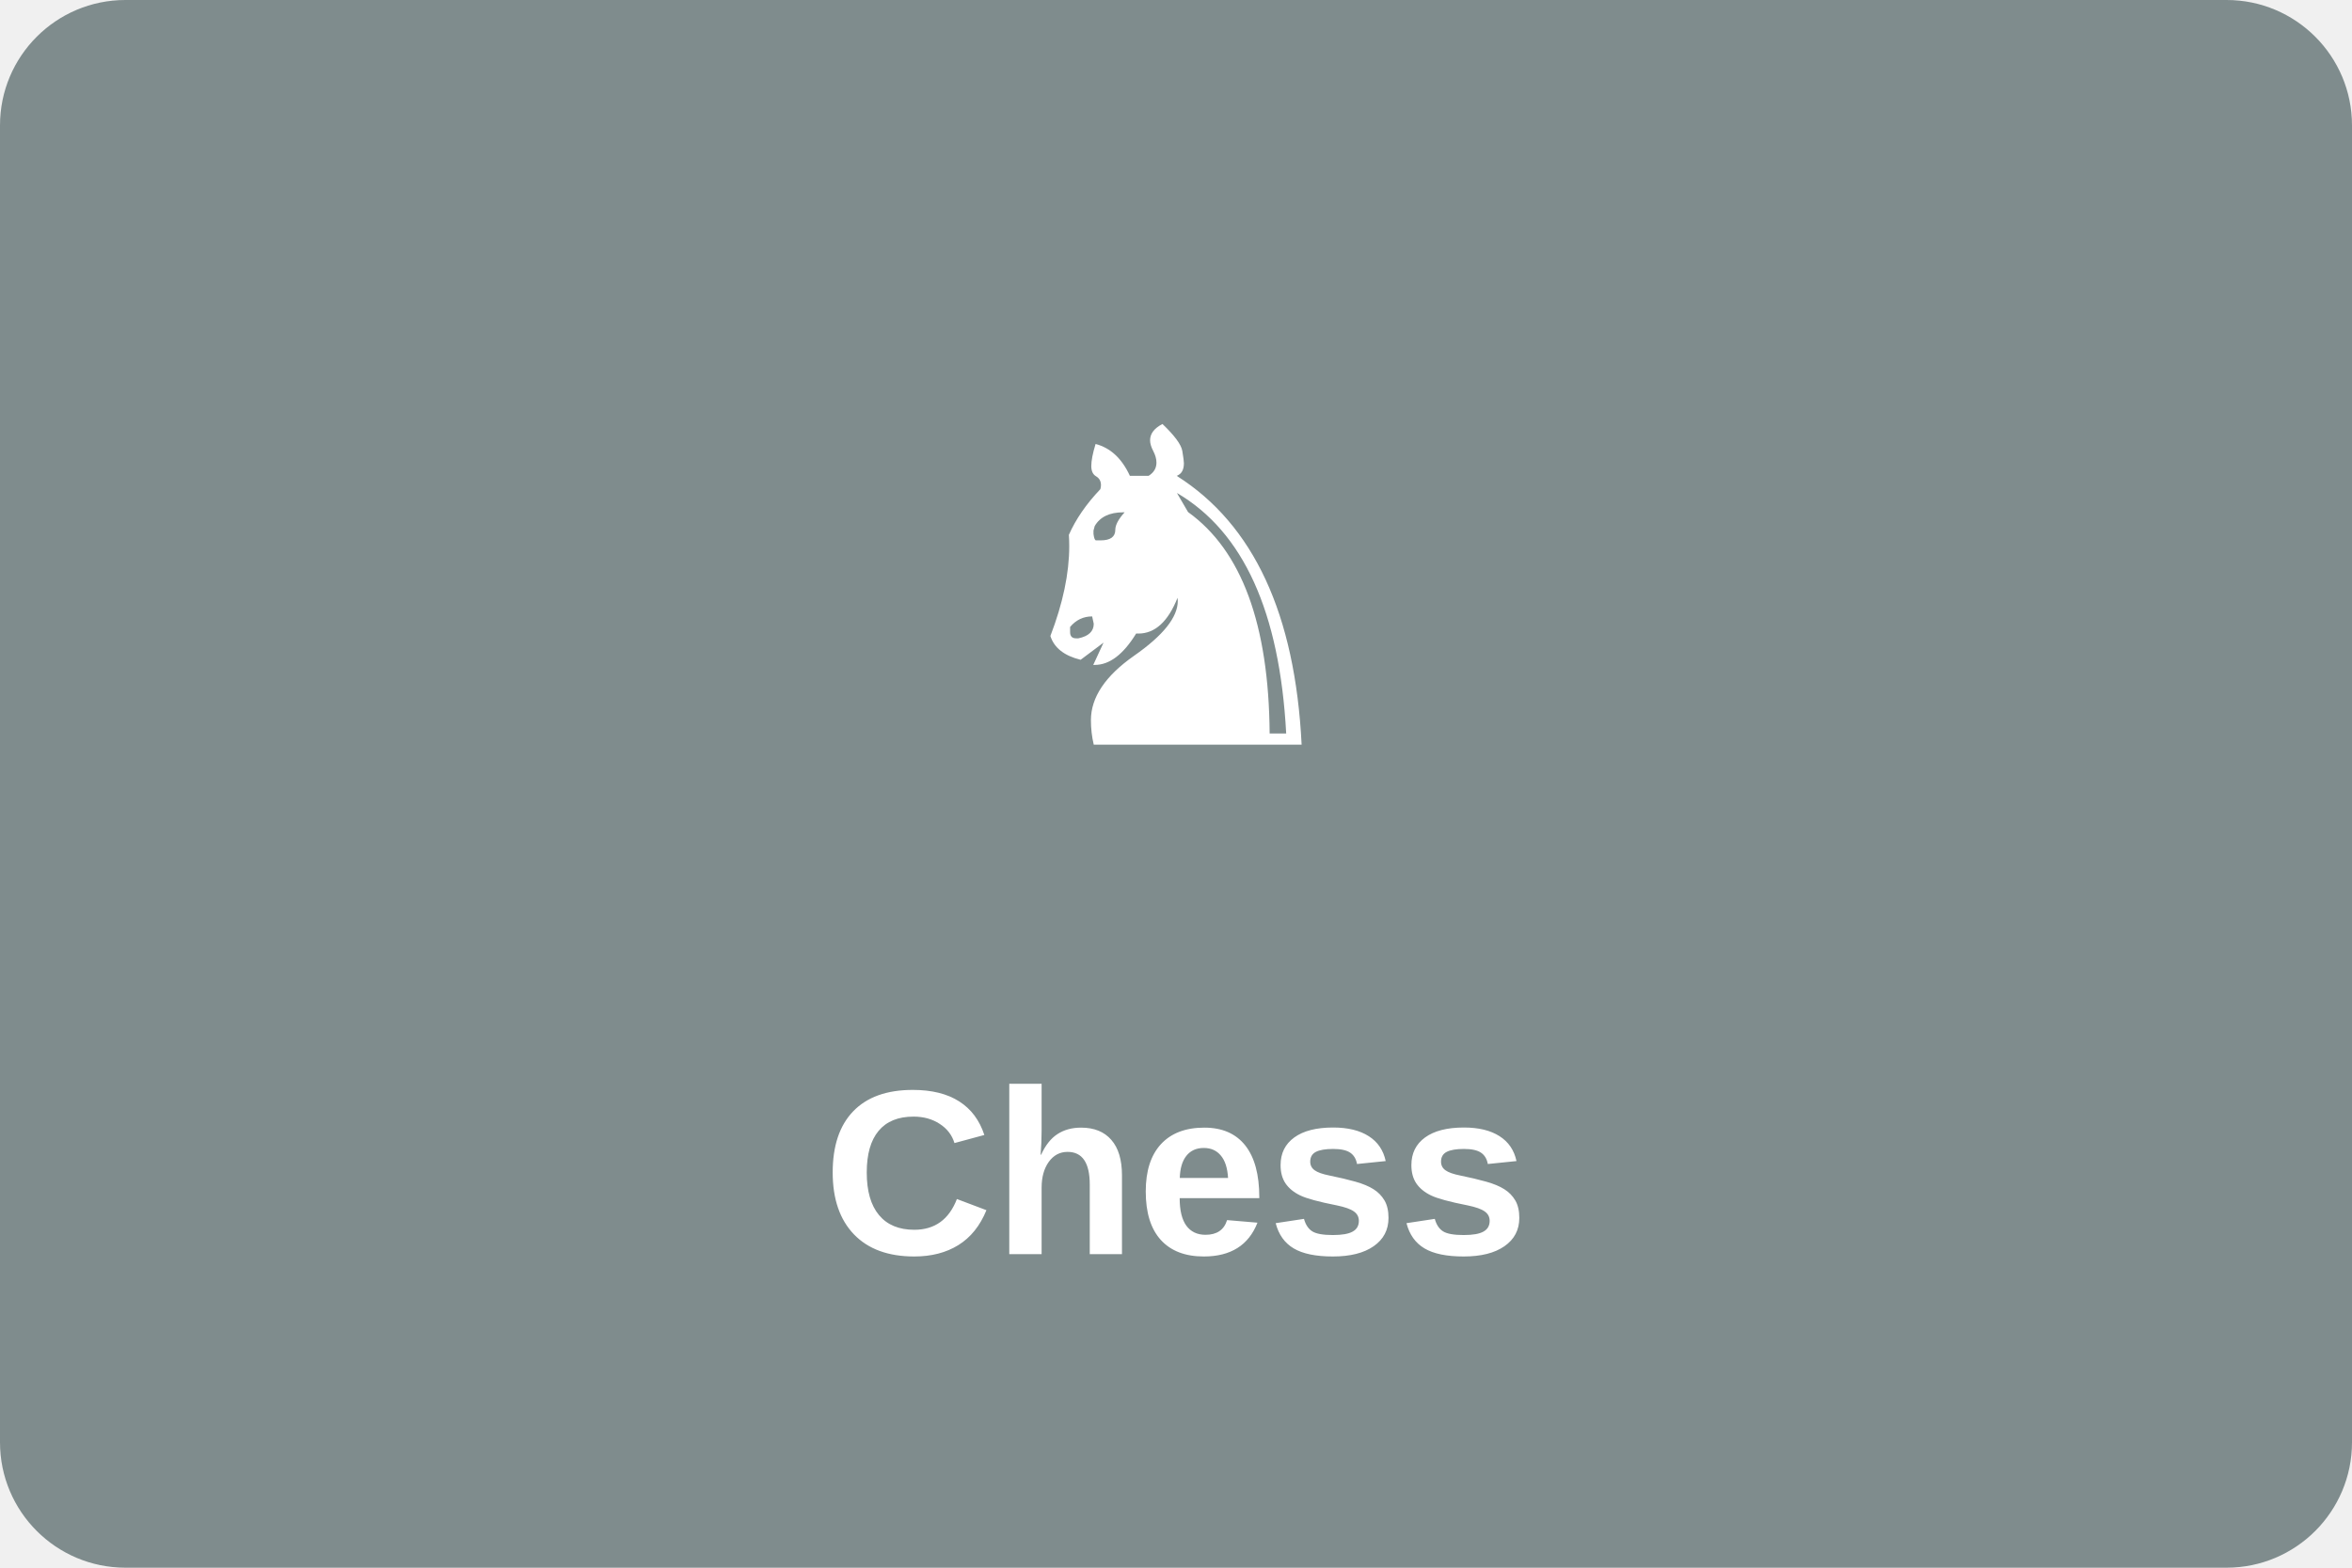
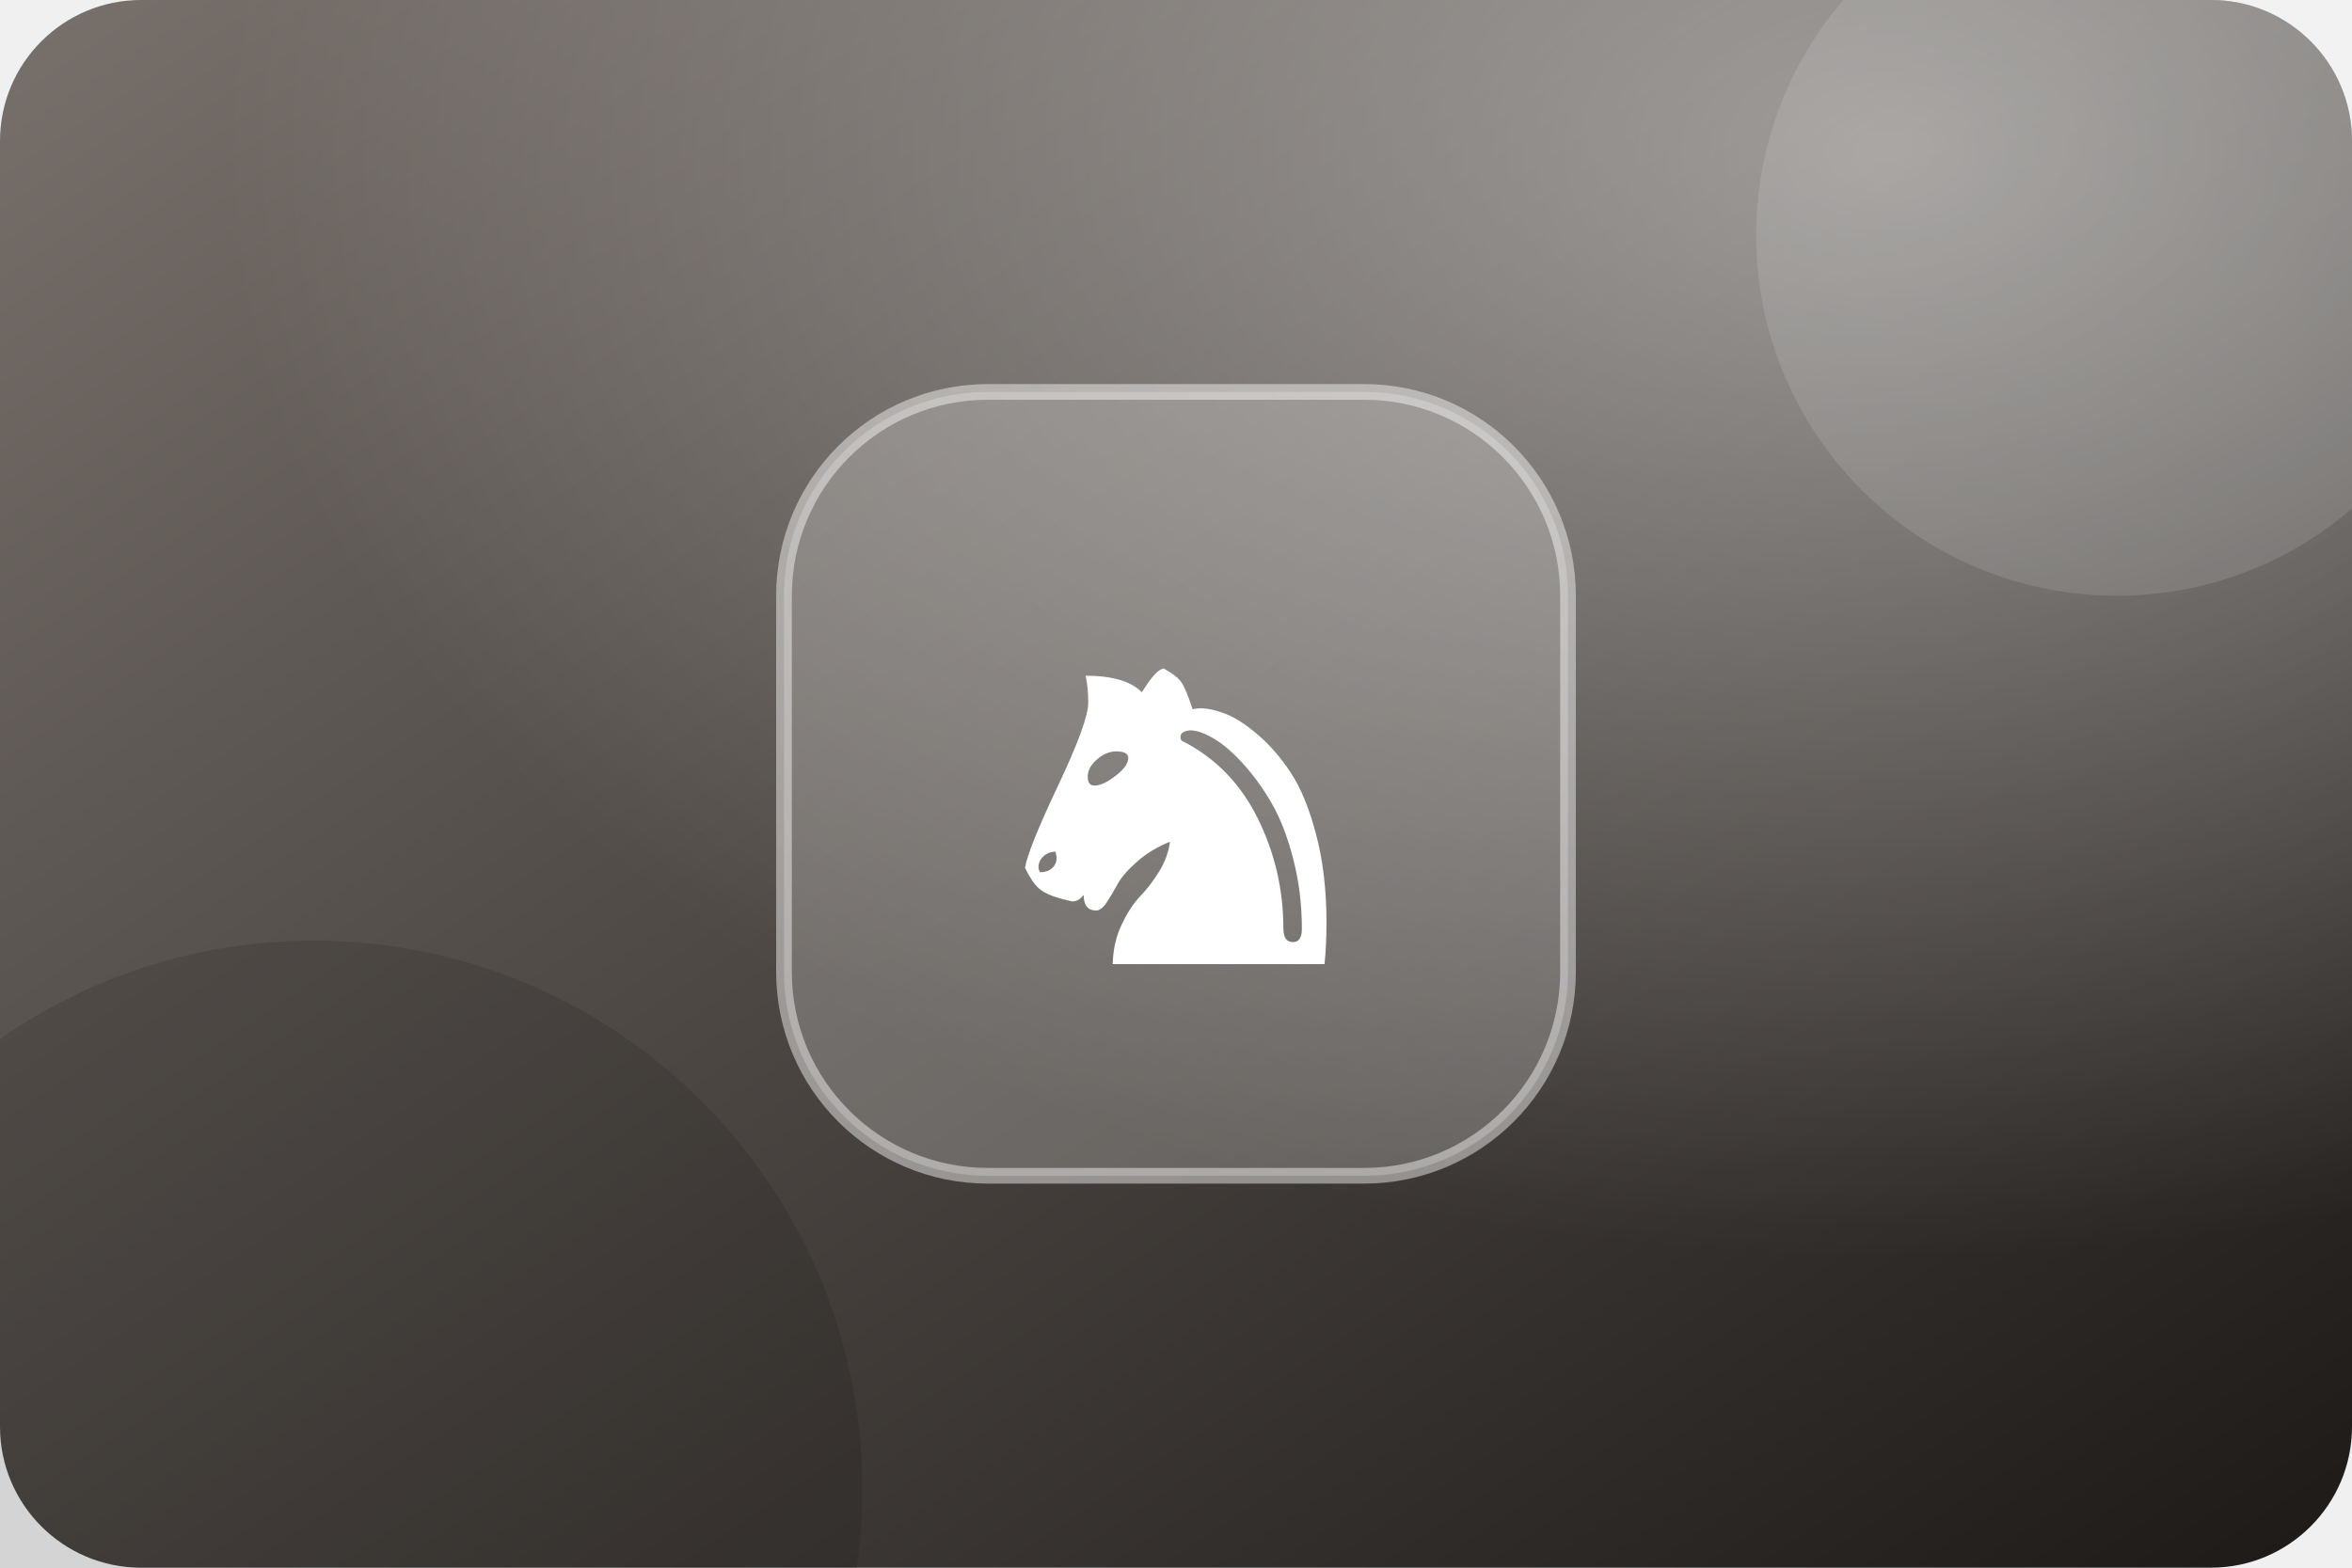
<svg xmlns="http://www.w3.org/2000/svg" width="300" height="200" viewBox="0 0 300 200">
-   <rect width="300" height="200" rx="16" fill="#7f8c8d" />
-   <text x="150" y="95" font-family="Arial, sans-serif" font-size="56" fill="#fff" text-anchor="middle">♞</text>
-   <text x="150" y="160" font-family="Arial, sans-serif" font-size="30" font-weight="bold" fill="#fff" text-anchor="middle">Chess</text>
+   <defs>
+     <linearGradient id="g" x1="0" y1="0" x2="1" y2="1">
+       <stop offset="0" stop-color="#78716c" />
+       <stop offset="1" stop-color="#1c1917" />
+     </linearGradient>
+     <radialGradient id="shine" cx="0.8" cy="0.1" r="0.7">
+       <stop offset="0" stop-color="#ffffff" stop-opacity="0.45" />
+       <stop offset="1" stop-color="#ffffff" stop-opacity="0" />
+     </radialGradient>
+   </defs>
+   <rect width="300" height="200" rx="18" fill="url(#g)" />
+   <rect width="300" height="200" rx="18" fill="url(#shine)" />
+   <circle cx="40" cy="190" r="70" fill="#000000" fill-opacity="0.12" />
+   <circle cx="270" cy="30" r="46" fill="#ffffff" fill-opacity="0.12" />
+   <rect x="100" y="50" width="100" height="100" rx="26" fill="#ffffff" fill-opacity="0.22" stroke="#ffffff" stroke-opacity="0.45" stroke-width="2" />
+   <text x="150" y="123" font-family="Georgia, 'Times New Roman', serif" font-size="64" font-weight="bold" fill="#ffffff" text-anchor="middle">♞</text>
</svg>
